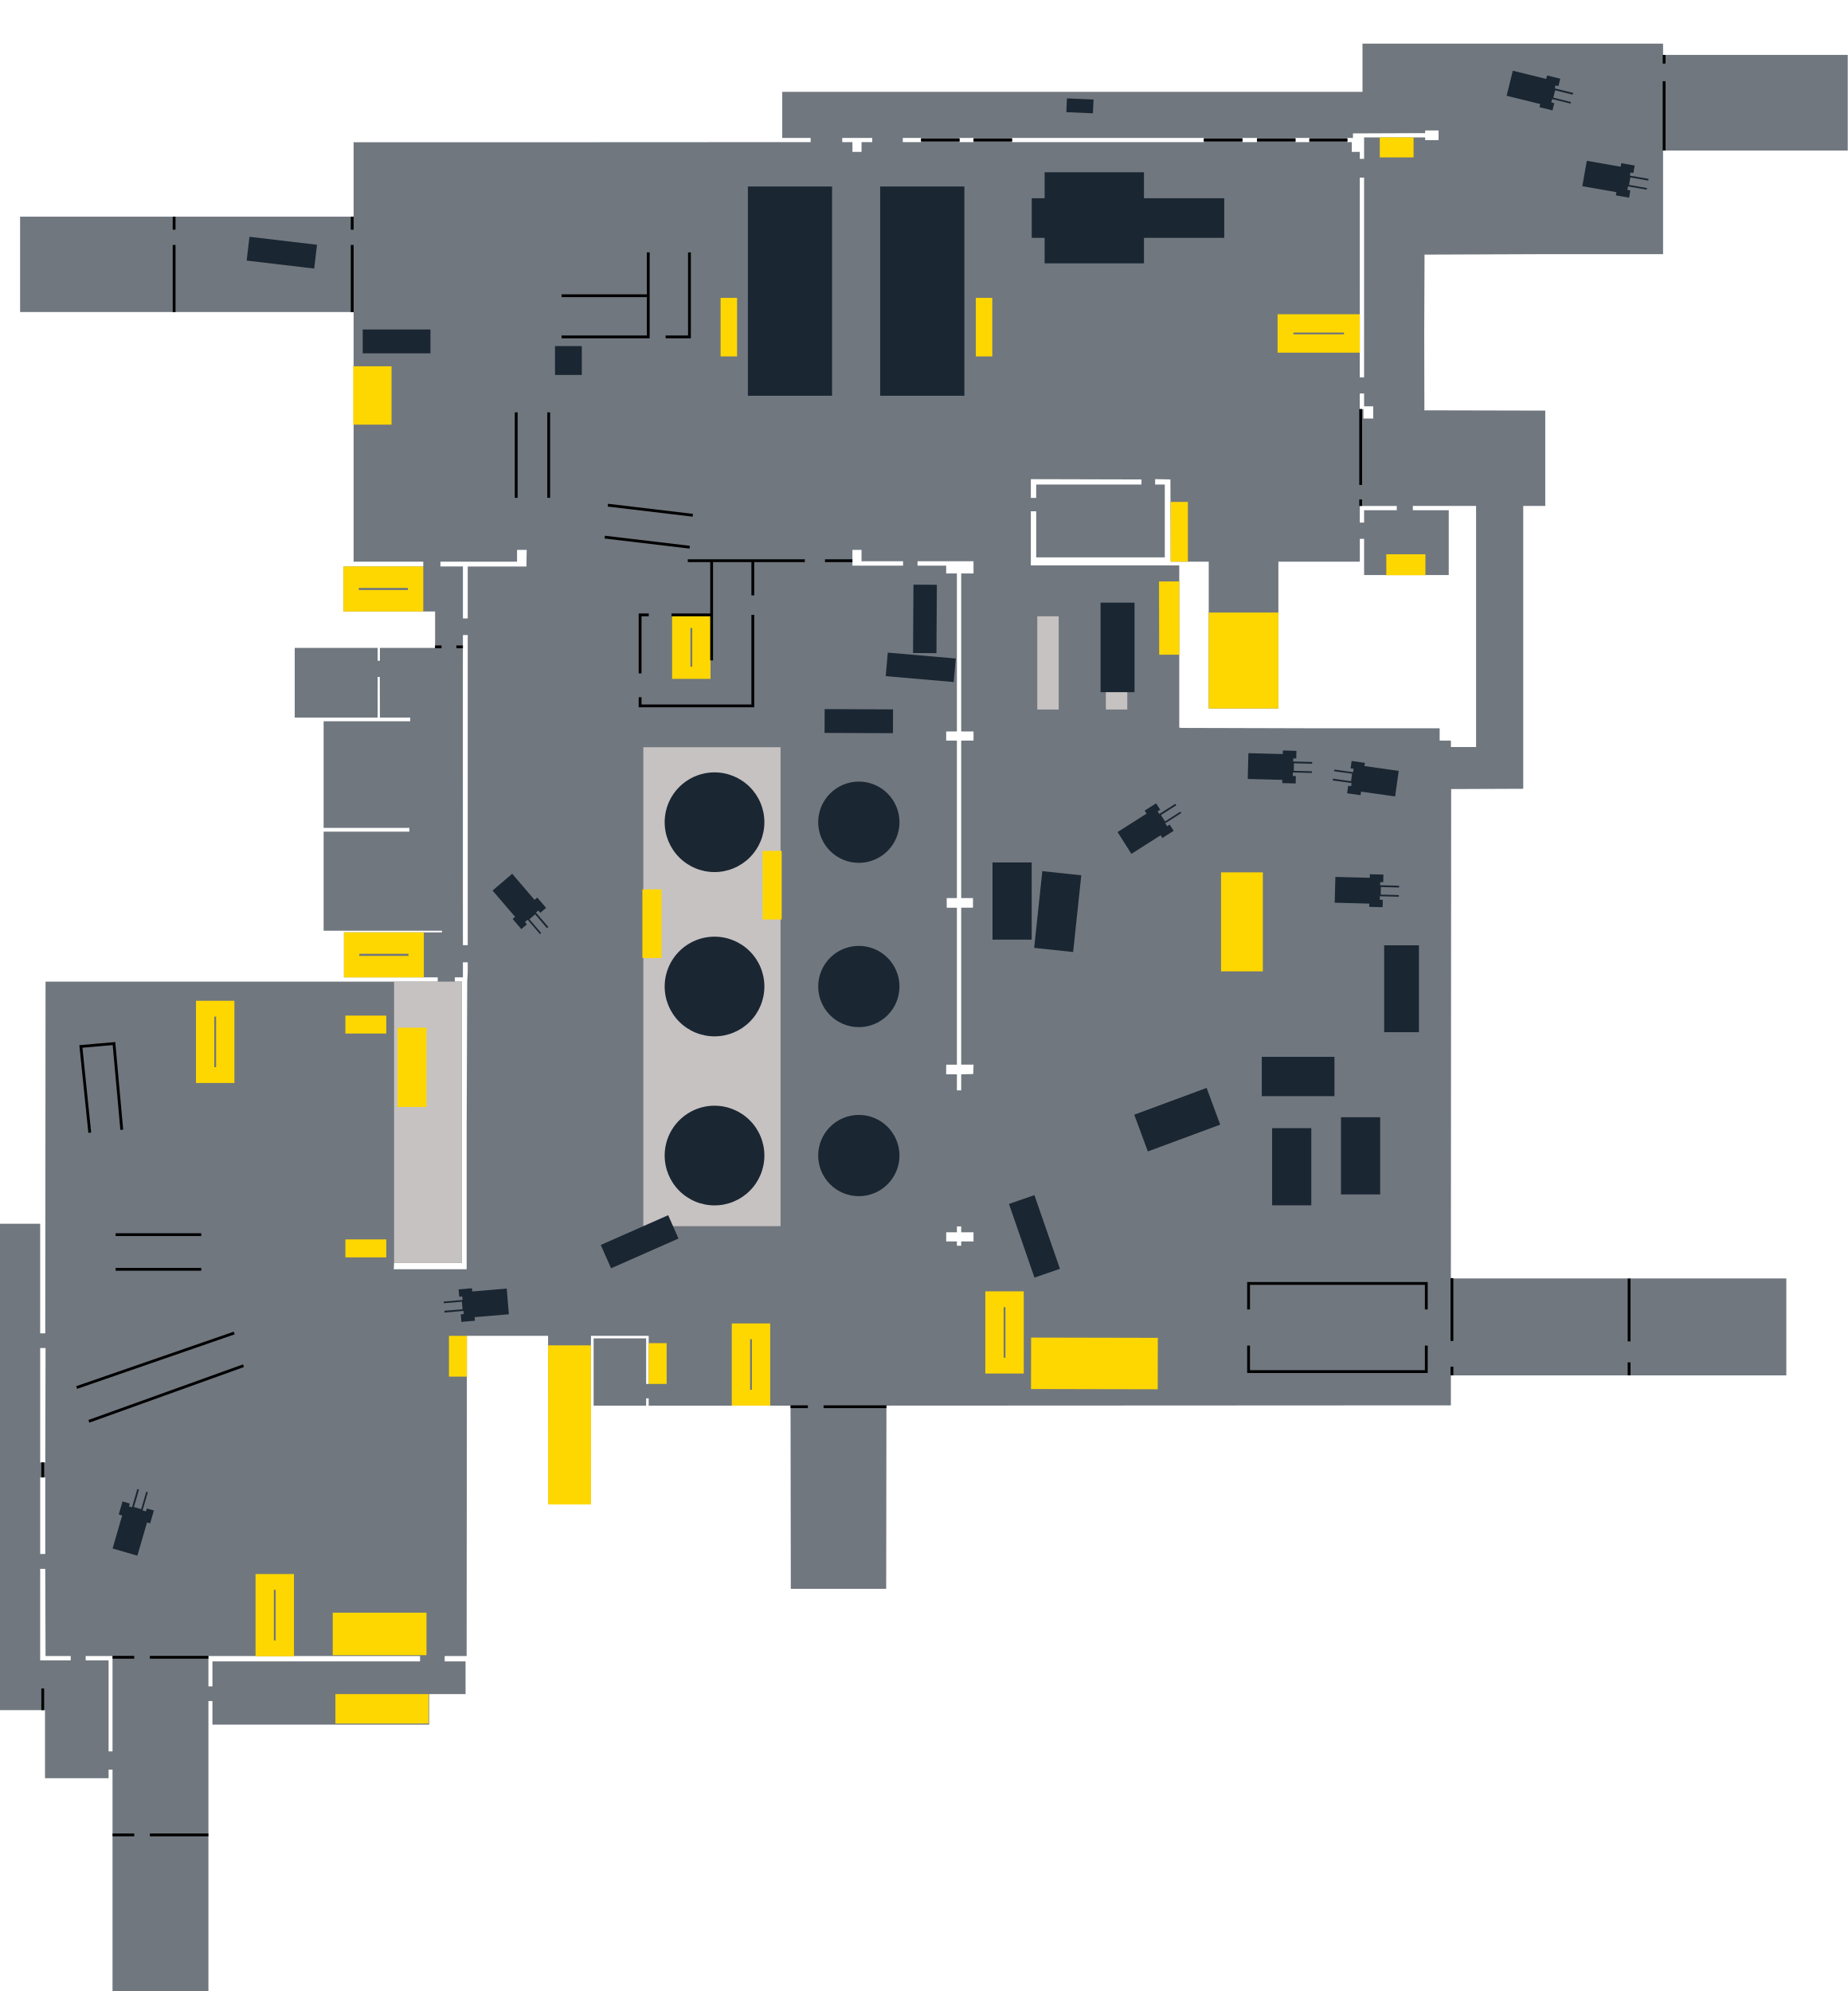
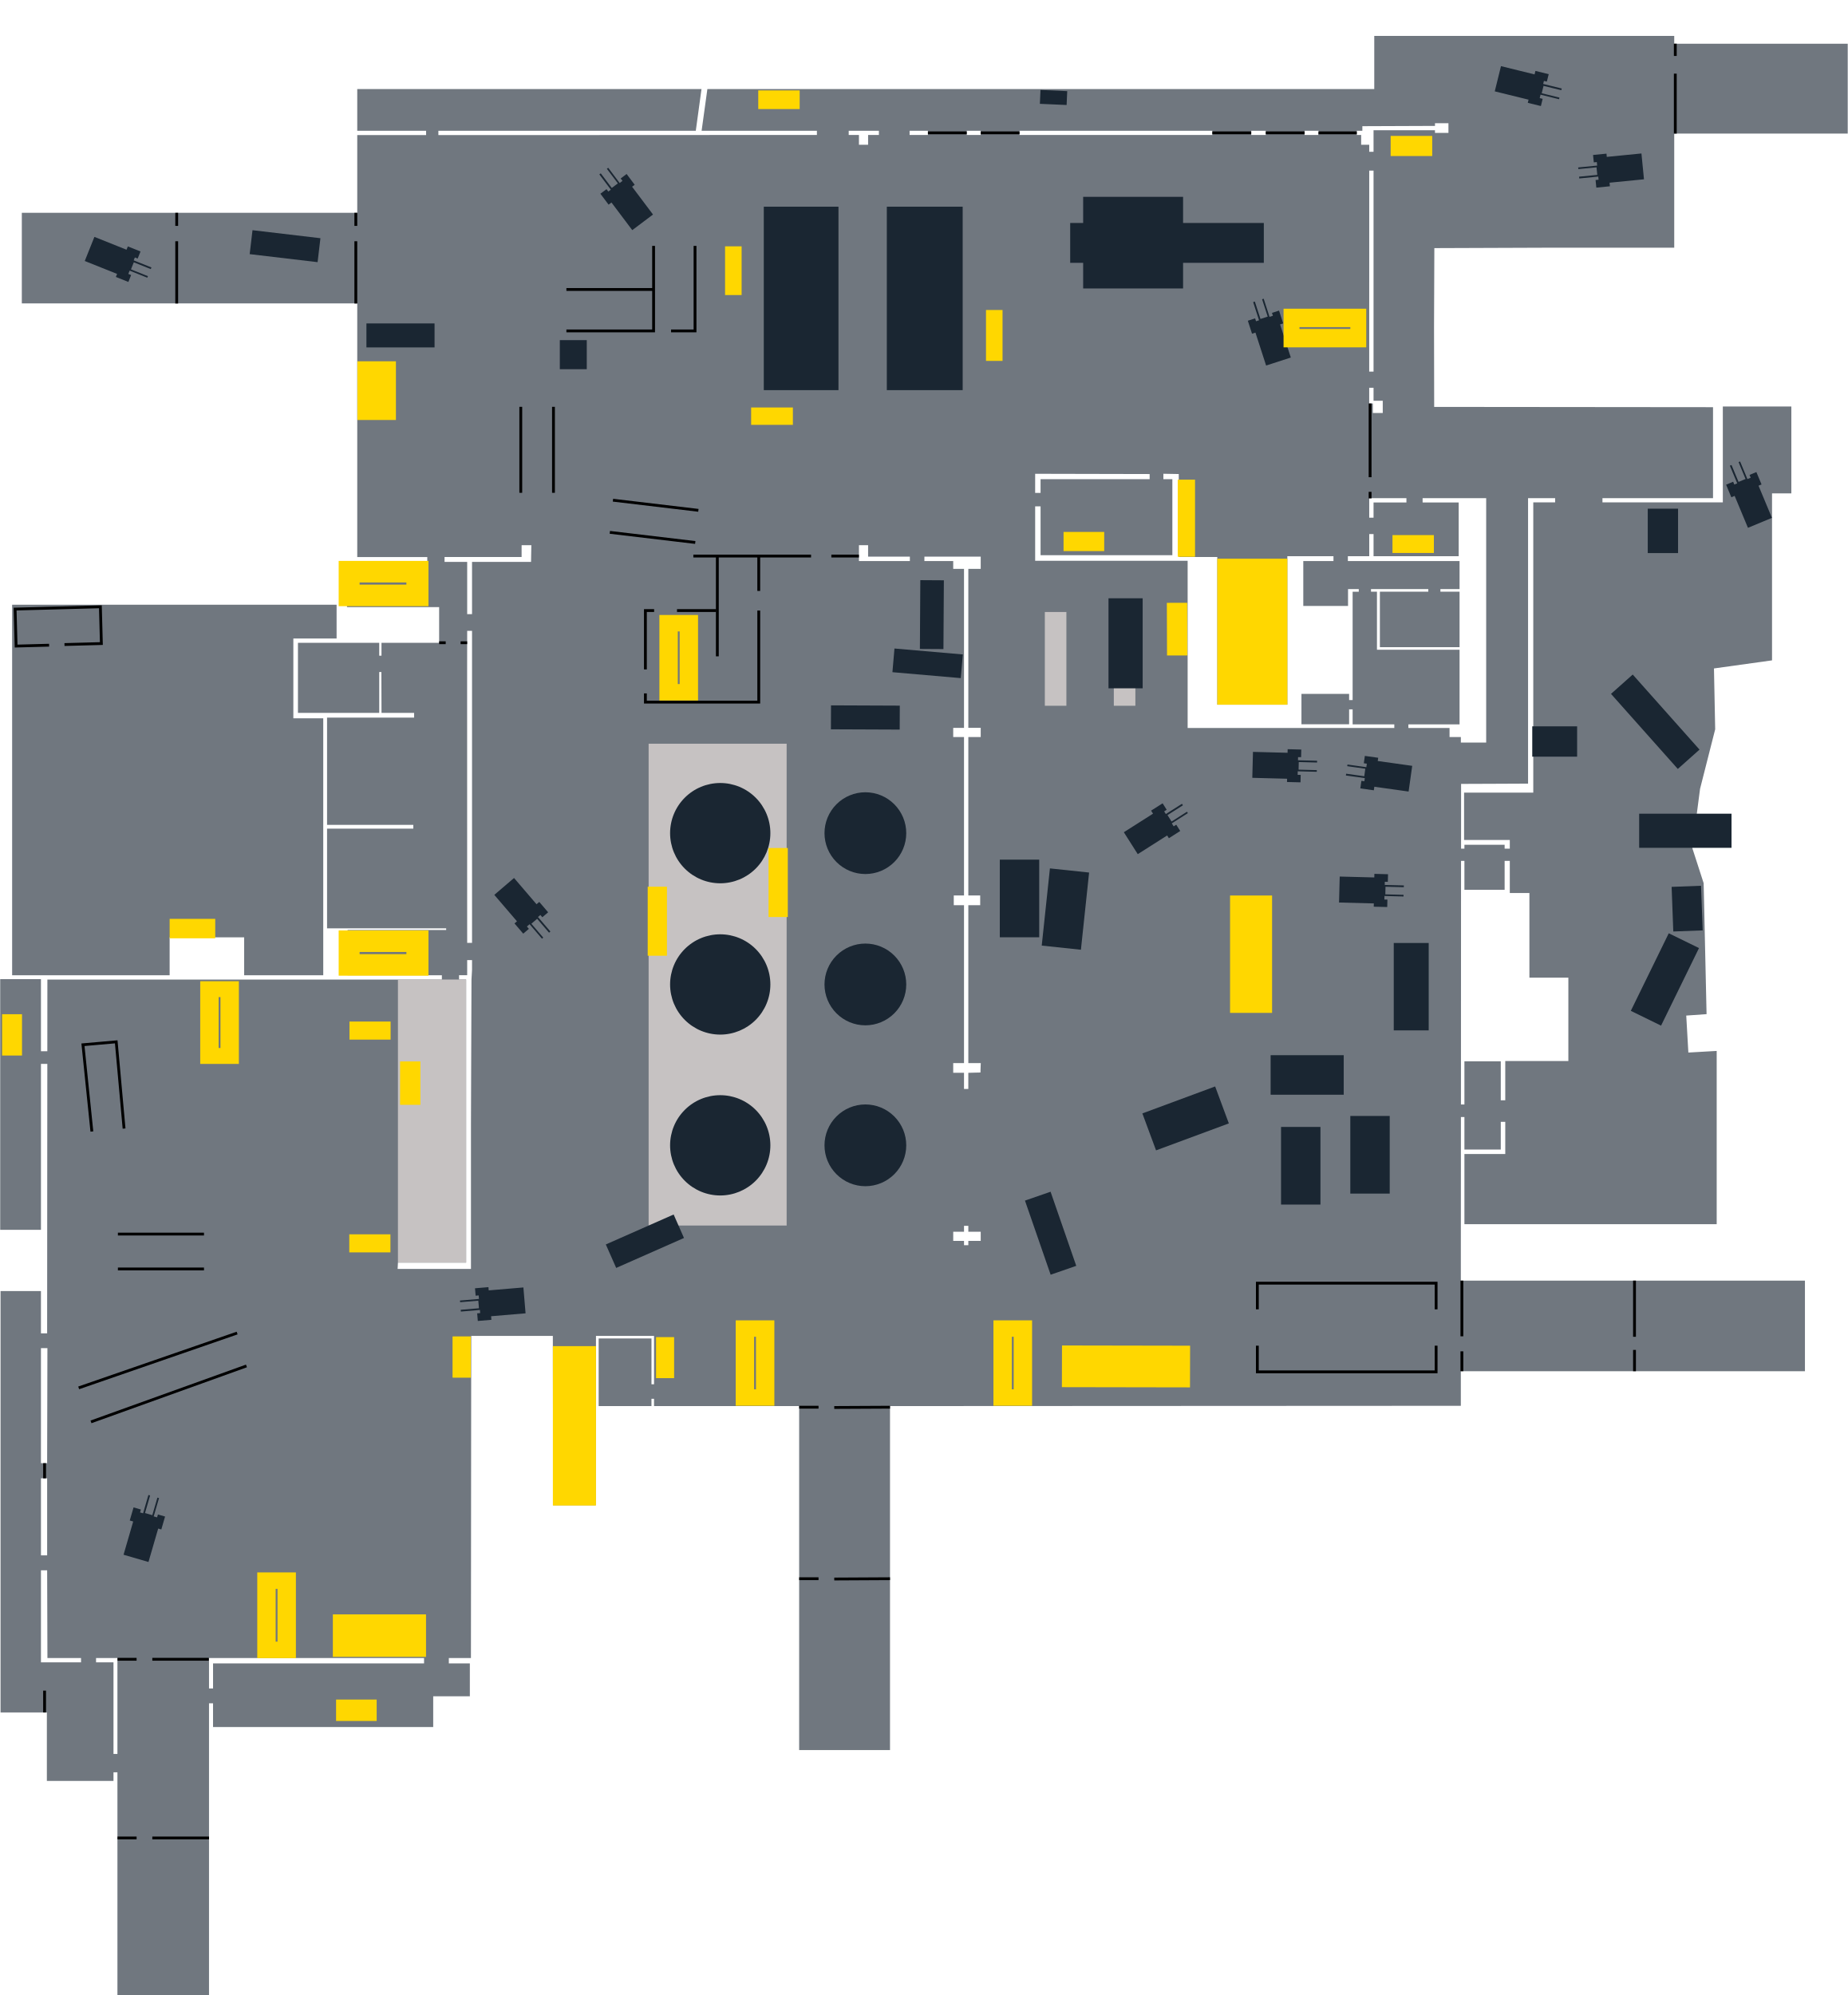
- <svg xmlns="http://www.w3.org/2000/svg" xmlns:xlink="http://www.w3.org/1999/xlink" xml:space="preserve" id="svg176" width="131.571" height="141.8" version="1.1" viewBox="0 0 131.571 141.8">
+ <svg xmlns="http://www.w3.org/2000/svg" xmlns:xlink="http://www.w3.org/1999/xlink" xml:space="preserve" id="svg176" width="130.818" height="141.232" version="1.1" viewBox="0 0 130.818 141.232">
  <style id="style_common">
    .trees { fill:#144043 }
    .cement { fill:#c6c2c2 }
    .land { fill:#1f5054 }
    .rock { fill:#dcd5b6 }
    .water { fill:#4a6b96 }
    .wood { fill:#593700 }
    .tarmac { fill:#768089 }
    .gravel { fill:#946d3e }
    .building { fill:#1a2632 }
    .floor { fill:#70777f }
    .locked { fill:#37414c }
    .map_border { fill:none;stroke:#000;stroke-width:2 }
    .fence { fill:none;stroke:#c4e3c3;stroke-width:1 }
    .road_tarmac { fill:none;stroke:#888 }
    .road_gravel { fill:none;stroke:#946d3e }
    .road_small { stroke-width:5 }
    .road_medium { stroke-width:8 }
    .road_large { stroke-width:12 }
    .railroad { fill:none;stroke:#914833;stroke-dasharray:6;stroke-width:3 }
    .powerline { fill:none;stroke:#ffce00;stroke-width:2;stroke-miterlimit:10;stroke-dasharray:6,6 }
    .danger { fill:red;fill-opacity:.4;stroke:red;stroke-dasharray:4,2;stroke-width:2 }
    .danger_small { fill:red;fill-opacity:.4;stroke:red;stroke-dasharray:2,1;stroke-width:1 }
    .task { fill:#000 }
    .stairs { fill:#FFD700 }
    .shadow { filter:drop-shadow(0 0 2px #000) }
  </style>
  <style id="style_factory">
    .wall { fill:none;stroke:#000;stroke-width:0.2; }
  </style>
  <defs id="defs1">
-     <path id="stair-1" d="M39.029 95.817v11.331h3.052V95.817Z" />
-     <path id="stair-2" d="M30.369 114.855h-6.676v3.026h6.676Z" />
-     <path id="stair-3" d="M23.883 120.654h6.638v2.098h-6.638Z" />
-     <path id="stair-4" d="M28.308 73.193v5.646h2.06v-5.646Z" />
-     <path id="stair-7" d="m73.423 95.264 9.023.019-.008 3.662-9.023-.019Z" />
-     <path id="stair-8" d="M86.947 62.13v7.05h2.976v-7.05Z" />
-     <path id="stair-220" d="M86.07 50.455v-6.829h4.96v6.829Z" />
-     <path id="stair-221" d="M98.714 40.967h2.787v-1.492h-2.787Z" />
-     <path id="stair-222" d="M98.251 9.786v1.424h2.404V9.786Z" />
-     <path id="stair-223" d="M45.743 63.342h1.362v4.886h-1.362Z" />
-     <path id="stair-224" d="M54.301 60.601h1.362v4.886h-1.362Z" />
-     <path id="stair-69" d="M18.197 112.104v5.854h2.736v-5.854Zm1.303 1.125h.131v3.602h-.131Z" />
-     <path id="stair-96" d="M13.955 71.277v5.854h2.736v-5.854Zm1.303 1.125h.131v3.602h-.131Z" />
-     <path id="stair-97" d="M52.108 94.256v5.853h2.736v-5.853Zm1.303 1.125h.131v3.602h-.131Z" />
-     <path id="stair-100" d="M70.162 91.97v5.854h2.736v-5.854Zm1.303 1.125h.131v3.602h-.131Z" />
-     <path id="stair-101" d="M96.827 22.38h-5.854v2.736h5.854Zm-1.125 1.303v.131h-3.602v-.131Z" />
-     <path id="stair-129" d="M47.859 43.867v4.482h2.736v-4.482Zm1.303.861h.131v2.758h-.131Z" />
-     <path id="stair-62" d="M27.88 30.243h-2.726v-4.155H27.88" />
-     <path id="stair-127" d="M30.14 40.345H24.455v3.205h5.685Zm-1.093 1.526v.153h-3.498v-.153Z" />
-     <path id="stair-128" d="M30.178 66.403h-5.685v3.205h5.685Zm-1.093 1.526v.153h-3.498v-.153Z" />
-     <path id="stair-63" d="M24.593 88.272h2.914v1.279h-2.914" />
-     <path id="stair-130" d="M24.593 72.331h2.914v1.279h-2.914" />
-     <path id="stair-131" d="m83.971 41.41-1.441.004.013 5.216 1.44-.004Z" />
-     <path id="stair-132" d="M83.361 40.002h1.225v-4.255h-1.225Z" />
-     <path id="stair-140" d="M33.248 95.14h-1.279v2.904h1.279Z" />
-     <path id="stair-141" d="M47.47 95.66h-1.279v2.904h1.279Z" />
-     <path id="stair-155" d="M52.484 25.384v-4.169h-1.172v4.169Z" />
-     <path id="stair-226" d="M70.657 25.384v-4.169H69.485v4.169Z" />
+     <path id="stair-1" d="M39.143 95.297V106.58h3.052V95.297Z" />
+     <path id="stair-2" d="M30.162 114.287h-6.596v3.006h6.596Z" />
+     <path id="stair-3" d="M23.794 120.316h2.874v1.517h-2.874Z" />
+     <path id="stair-4" d="M28.325 75.143v3.071h1.44v-3.071Z" />
+     <path id="stair-7" d="m75.189 95.25 9.07.016-.008 2.951-9.07-.016Z" />
+     <path id="stair-8" d="M87.087 63.396v8.309h2.976v-8.309Z" />
+     <path id="stair-220" d="M86.183 49.887V39.552h4.96V49.887Z" />
+     <path id="stair-221" d="M98.587 39.146h2.931v-1.265h-2.931Z" />
+     <path id="stair-222" d="M98.458 9.622v1.424H101.4V9.622Z" />
+     <path id="stair-223" d="M45.857 62.773h1.362v4.886h-1.362Z" />
+     <path id="stair-224" d="M54.414 60.033h1.362v4.886h-1.362Z" />
+     <path id="stair-69" d="M18.214 111.316v6.069H20.95v-6.069Zm1.303 1.166h.131v3.735h-.131Z" />
+     <path id="stair-96" d="M14.176 69.464v5.854h2.736v-5.854Zm1.303 1.125h.131v3.602h-.131Z" />
+     <path id="stair-97" d="M52.088 93.471v6.046h2.736v-6.046Zm1.303 1.162h.131v3.72h-.131Z" />
+     <path id="stair-100" d="M70.335 93.471v6.046h2.736v-6.046Zm1.303 1.162h.131v3.72h-.131Z" />
+     <path id="stair-101" d="M96.729 21.854h-5.854V24.59h5.854Zm-1.125 1.303v.131h-3.602v-.131Z" />
+     <path id="stair-129" d="M46.685 43.537v6.055h2.736v-6.055Zm1.303 1.164h.131v3.725h-.131Z" />
+     <path id="stair-62" d="M28.031 29.732h-2.726v-4.155h2.726" />
+     <path id="stair-127" d="M30.335 39.708h-6.357v3.205h6.357Zm-1.563 1.526v.153h-3.312v-.153Z" />
+     <path id="stair-128" d="M30.335 65.867h-6.357v3.205h6.357Zm-1.563 1.526v.153H25.46v-.153Z" />
+     <path id="stair-63" d="M24.729 87.381h2.914v1.279h-2.914" />
+     <path id="stair-130" d="M24.742 72.319h2.914v1.279h-2.914" />
+     <path id="stair-131" d="m84.053 42.674-1.441.003.013 3.727 1.44-.003Z" />
+     <path id="stair-132" d="M83.383 39.415h1.225v-5.459h-1.225Z" />
+     <path id="stair-140" d="M33.332 94.616h-1.279v2.904h1.279Z" />
+     <path id="stair-141" d="M47.727 94.659h-1.279v2.904h1.279Z" />
+     <path id="stair-155" d="M52.506 20.887v-3.448h-1.172v3.448Z" />
+     <path id="stair-226" d="M70.98 25.549V21.945h-1.172v3.604Z" />
+     <path id="stair-134" d="M92.297 42.948v5.854h3.141v-5.854Zm1.495 1.125h.15v3.602h-.15Z" />
+     <path id="stair-135" d="M12.011 65.049h3.228v1.376h-3.228Z" />
+     <path id="stair-136" d="M53.684 6.4h2.932v1.32h-2.932Z" />
+     <path id="stair-138" d="M53.18 30.076h2.956v-1.229h-2.956Z" />
+     <path id="stair-139" d="M78.177 37.657H75.299v1.357h2.878Z" />
+     <path id="stair-143" d="M.148 74.724v-2.925H1.558v2.925Z" />
  </defs>
  <g id="Ground_Floor">
    <g id="Floor" class="floor">
-       <path d="M8.012 135.8v-9.767h-.28v.611H3.205v-4.846H0V87.157h2.861v7.802h.362l.01-12.523.01-12.523H31.17v-.305h-6.676v-3.205h6.982v-.115h-8.431V59.23h6.104v-.267h-6.104v-7.592h6.162v-.268h-2.155l-.01-2.892h-.152v2.892h-5.904V46.144h5.904v.913h.162v-.913h3.93v-2.594H24.455V40.345h5.685v-.343h-4.961V22.223H1.431v-6.791H25.179v-5.303h16.12l16.424-.008v-.297H55.701V6.543h41.318V3.109h21.403v.801h13.149v6.81h-13.149v7.38l-8.477.001-8.508.032-.021 5.561.01 5.53 8.608.019v6.791h-1.569v20.143l-2.566.01-2.566.01-.01 17.426-.01 17.426h23.885v6.905h-23.885v2.136l-20.096.01-20.096.009-.019 13.047H56.311l-.019-13.047H46.191v-.515H46.01v.515h-3.739v-4.788H46.01v3.243h.182v-3.424h-4.111l-.01 5.99-.01 5.999h-3.014l-.01-5.961-.01-6.028h-5.78l-.01 11.446-.01 11.359h-1.564v.382h1.488v2.327h-2.594v2.175H15.127v-1.679h-.286v20.65H8.012Zm0-14.46v-3.395H6.1v.305h1.632v6.486h.28Zm7.115-2.126v-.887h14.784v-.382H14.841v2.156h.286Zm-10.091-1.116v-.153H3.243l-.01-3.1-.01-3.111h-.362v6.516h2.175Zm-1.812-10.149v-2.727h-.362v5.455h.362Zm.01-7.868.01-4.073h-.382v8.145h.362Zm29.996-19.925.038-10.244.038-.687v-.687h-.343v1.068h-.577v.305h.5v20.039h-4.826l-.011.229-.011.219h5.192Zm35.214 8.412v-.153h.877v-.649h-.877v-.42h-.305v.42h-.763v.649h.763v.305h.305Zm0-11.482v-.571l.429-.011.429-.011.011-.334.011-.334h-.88V64.647h.839v-.687h-.839V52.744h.877v-.649h-.877V40.841h.877v-.868h-3.987v.315h2.041v.553h.763v11.255h-.763v.649h.763v11.216h-.725v.687h.725v11.178h-.763v.687h.763v1.145h.305ZM33.306 56.273V45.228h-.343l-.004 2.909.002 16.176.002 3.004h.343Zm71.801-11.636V36.034h-4.502v.305h2.556v4.616h-6.027v-2.579h-.305v1.625h-2.48l-3.319 0v10.454l-2.499-0h-2.461V40.002h-2.708l-.01-2.852-.01-3.004-.544-.011-.544-.011v.384h.687v5.189h-9.156v-3.281h-.382v3.853h10.568v11.55l.15.024 9.271.025 9.121.001v.875h.801v.458h1.793Zm-71.801-2.46V40.345h4.178l.011-.62.011-.563h-.689v.839h-5.456v.343h1.602v3.701h.343Zm30.998-2.041v-.163h-2.957v-.81h-.648v1.125h3.605Zm32.829-3.357v-.439h2.327v-.305h-2.632v1.183h.305Zm-23.349-1.793v-.477h7.497v-.362l-3.939-.01-3.939-.01v1.336h.382Zm24-5.618v-.429h-.651v-.916h-.307v1.111h.258v.673h.701Zm-.651-9.605v-7.115h-.305v7.115l-.002 7.115h.307Zm0-9.213v-.763h4.349v.191h.953v-.687h-.953v.19l-2.566.01-2.577.01v.324h-.395v.297h.311v.695h.572v.496h.305Zm-35.786-.076v-.352h.763v-.297H59.974v.297h.725v.695h.648Zm4.235-.649h-1.297v.297h1.297Zm3.739 0h-.992v.297h.992Zm16.398 0H72.068v.297h13.651Zm3.784 0h-1.03v.297h1.03Zm3.743 0h-.997v.297h.973Z" />
+       <path d="M97.297 2.541v3.762H50.082l-.408 2.953h8.162v.297l-16.424.008h-10.375v-.305h18.225l.404-2.953H25.293v2.953h4.875v.305h-4.875v5.504H1.545v6.412H25.293v17.957h4.959v.344h-5.684v3.203h6.523v2.527h-4.082v.912h-.16v-.912h-5.754v4.959h5.754v-2.893h.152l.01 2.893h2.307v.336h-6.162v7.592h6.106v.268h-6.106v7.057h8.432v.115h-6.98v3.205h6.676v.305H3.355l-.004 5.076h-.451v-5.104H.014v17.746H2.9v-11.748h.451l-.006 6.553-.008 12.523h-.438v-2.994H.039V121.23H3.318v4.846h4.717v-.611h.279v15.767h6.484v-20.65h.285v1.678h15.588v-2.174h2.594v-2.328h-1.488v-.381h1.565l.01-11.359.01-11.446h5.779l.01 6.028.01 5.961h3.014l.01-5.999.01-5.99h4.111v3.424h-.182v-3.242H42.385v4.787h3.738v-.516h.182v.516h10.275v24.353h6.432V99.541l20.318-.01 20.096-.01v-2.449h24.363v-6.414h-24.363l.006-11.58h.248v2.301h2.574V79.418h.318v2.279h-2.892v4.967h17.861V74.398l-2.006.115-.15-2.617 1.439-.102-.207-9.273-.802-2.481.548-4.197 1.071-4.213-.086-4.309 4.111-.572V34.926h1.367v-6.15h-4.851v6.789h-8.522v-.299h7.828v-6.441l-19.742-.019-.01-5.68.022-5.561 8.508-.031h8.476V9.457h12.283V3.096h-12.283v-.555Zm4.299 6.18h.953v.688h-.953v-.191h-4.35v1.527h-.305v-.496h-.572v-.695h-.31v-.297h.395v-.324l2.578-.01 2.565-.01Zm-41.508.535h2.137v.297h-.764v.695h-.648v-.695h-.725zm4.311 0h1.297v.297h-1.297zm4.045 0h.99v.297h-.99zm3.738 0H85.832v.297H72.182Zm16.404 0h1.031v.297h-1.031zm3.777 0h.996l-.024.297h-.973zm4.578 2.822h.305v14.23h-.307l.002-7.115zm-.002 15.375h.307v.916h.652v.869h-.701v-.674h-.258zm-14.572 6.086 1.088.019.01 3.023.01 2.852h2.709v10.453h4.959V39.375h3.266v.344h-2.137v3.178h3.168v-1.193h.76v.186h-.435v7.668h-.248v-.434h-3.375v2.148h3.375v-1.053h.248v1.062h2.951v.254H84.084v-11.834H73.289v-3.853h.383v3.455h9.33v-5.381h-.635zm-9.078.002 8.105.018v.363h-7.723v.971h-.383Zm23.652 1.725h2.633v.305H97.246v1.078h-.305zm3.778 0h4.502v17.301h-1.793v-.391h-.801v-.641h-2.914v-.254h3.623V45.998h-5.848v-4.109h-.422v-.186h4.057v.186h-3.428v3.926h5.641v-3.926h-1.356v-.186h1.356v-1.984h-7.908v-.344h1.514v-1.566h.305v1.566h6.027v-3.805h-2.554zm7.467 0h1.917v.299h-1.548v20.549h-4.899v3.35h3.237v.613h-.366v-.273h-2.847v.273h-.237l.002-4.582 2.567-.01 2.174-.01zm-71.256 3.328h.69l-.012.562-.01.621h-4.178v3.699h-.344v-3.699h-1.602v-.344h5.455zm23.883 0h.648v.81h2.957v.315h-3.605zm4.635.81h3.986v.869h-.877v11.254h.877v.648h-.877v11.217h.84v.688h-.84v11.178h.881l-.012.334-.01.334-.43.01-.43.012v1.141h-.305v-1.145h-.764v-.686h.764V64.08h-.725v-.688h.725V52.176h-.764v-.648h.764V40.273h-.764v-.555h-2.041zM.859 42.81V69.043H12.01v-2.688h5.275v2.688h5.601V50.85h-2.117v-5.648h3.062v-2.391ZM33.076 44.66h.344V66.75h-.344l-.002-3.004-.002-16.178zm70.365 16.283h.239v2.049h2.847v-2.049h.366v2.277h1.388v5.992h2.758v5.9h-4.467v2.779h-.318v-2.756h-2.574v3.053h-.246l.002-5.135zm-70.365 7.027h.344v.688l-.039.685-.037 10.244V89.832h-5.193l.012-.221.012-.229H33V69.344h-.5v-.305h.576zM68.252 86.779h.305v.42h.877v.648h-.877v.305h-.305v-.305h-.764v-.648h.764ZM2.9 95.439h.457l-.01 4.072-.01 4.072h-.438zm0 9.214h.438v5.455h-.438zm0 6.512h.438l.01 3.111.01 3.1h2.379v.305H2.9Zm3.9 6.211h1.514v6.791h-.279v-6.486H6.801Zm7.998 0h15.225v.381H15.084v1.775h-.285z" />
    </g>
    <g id="Ledge" class="cement">
-       <path d="M45.81 53.219h9.771v34.109h-9.771Z" />
-       <path d="M78.745 43.893h1.526v6.638h-1.526Z" />
-       <path d="M73.861 43.893h1.526v6.638h-1.526Z" />
-       <path d="M32.886 69.912v20.039h-4.826V69.912Z" />
+       <path d="M45.923 52.65h9.771V86.759h-9.771z" />
+       <path d="M78.858 43.325h1.526v6.638h-1.526z" />
+       <path d="M73.974 43.325h1.526v6.638h-1.526z" />
+       <path d="M33 69.344v20.039h-4.826V69.344Z" />
    </g>
    <g id="Obstacles" class="building">
-       <path d="M25.829 23.466h4.823v1.698h-4.823Z" />
-       <path d="M62.674 13.284h5.995v14.902h-5.995Z" />
-       <path d="M39.521 24.647h1.908v2.058h-1.908Z" />
-       <path d="M70.673 61.425h2.79v5.496h-2.79Z" />
-       <path d="m74.221 62.044 2.774.294-.58 5.465-2.774-.294Z" />
-       <path d="m85.919 77.481.969 2.616-5.153 1.909-.969-2.616Z" />
-       <path d="M90.584 80.347h2.79v5.496h-2.79Z" />
-       <path d="M95.488 79.57h2.79v5.496h-2.79Z" />
-       <path d="M89.847 75.269h5.175v2.799H89.847Z" />
-       <path d="M101.038 67.325h-2.475v6.187h2.475Z" />
-       <path d="m75.475 90.364-1.818-5.247-1.813.628 1.818 5.247Z" />
-       <path d="m48.313 88.209-4.801 2.12-.734-1.662 4.801-2.12Z" />
-       <path d="M75.974 7.007c.155.01 1.893.083 1.893.083l-.043.981-1.893-.083Z" />
-       <path d="m22.573 17.432-.2 1.695-4.809-.568.2-1.695Z" />
-       <path d="m58.715 52.198 4.87.02.007-1.696-4.87-.02Z" />
-       <path d="m68.055 46.899-4.84-.42-.145 1.676 4.84.42Z" />
-       <path d="m65.045 41.639-.03 4.87 1.667.01.03-4.87Z" />
-       <path d="M53.254 13.284h5.995v14.902h-5.995Z" />
-       <path d="m96.244 54.198-.072.521.213.029-.035.248-1.336-.188-.016.117 1.279.18-.074.533-1.283-.18-.018.125 1.34.188-.031.221-.211-.029-.076.535.957.135.035-.252 2.426.34.256-1.82-2.441-.342.033-.229Z" />
-       <path d="m98.452 64.611.013-.526-.215-.005.007-.25 1.349.035.002-.118-1.291-.034.013-.538 1.295.033.003-.126-1.353-.035.006-.223.213.005.015-.54-.966-.026-.006.254-2.449-.063-.048 1.838 2.464.064-.007.231Z" />
-       <path d="m92.26 55.797.013-.526-.215-.005.007-.25 1.349.035.002-.118-1.292-.034.013-.538 1.295.034.003-.126-1.353-.035.006-.223.213.005.015-.54-.966-.026-.006.254-2.449-.063-.048 1.837 2.464.064-.007.231Z" />
-       <path d="m83.571 59.172-.283-.444-.181.116-.134-.212 1.139-.724-.064-.099-1.09.693-.289-.454 1.093-.695-.068-.106-1.142.726-.119-.188.18-.115-.289-.457-.816.518.137.215-2.067 1.314.986 1.552 2.08-1.323.123.195Z" />
-       <path d="m32.656 91.83.045.524.214-.019.021.25-1.344.113.011.118 1.287-.108.046.536-1.291.109.011.126 1.348-.114.018.222-.212.018.044.539.963-.081-.022-.254 2.441-.206-.154-1.832-2.456.208-.018-.23Z" />
-       <path d="m10.957 107.579-.506-.146-.059.206-.24-.07.377-1.296-.114-.032-.361 1.241-.517-.15.361-1.244-.121-.036-.377 1.299-.214-.062.059-.205-.519-.152-.27.928.244.071-.683 2.352 1.765.514.688-2.367.221.065Z" />
-       <path d="m116.002 14.079.09-.519-.212-.037.044-.247 1.329.233.019-.117-1.272-.223.092-.53 1.276.224.022-.124-1.333-.233.039-.22.21.036.094-.532-.952-.167-.044.251-2.413-.423-.318 1.81 2.429.425-.041.227Z" />
-       <path d="m110.548 7.861.125-.511-.209-.051.06-.243 1.31.323.027-.115-1.254-.309.128-.523 1.258.31.03-.123-1.313-.323.053-.216.207.051.131-.525-.939-.232-.061.247-2.378-.585-.441 1.785 2.394.589-.056.224Z" />
-       <path d="M78.368 42.922h2.419v6.374h-2.419Z" />
-       <path d="m37.122 66.172.399-.343-.14-.163.191-.163.877 1.025.089-.078-.84-.981.408-.351.843.984.096-.082-.88-1.027.17-.145.139.162.411-.351-.628-.735-.193.166-1.593-1.86-1.397 1.195 1.604 1.872-.176.149Z" />
+       <path d="M25.943 22.897h4.823v1.698h-4.823z" />
+       <path d="M62.787 14.633h5.37v12.986h-5.37z" />
+       <path d="M39.635 24.079h1.908v2.058h-1.908z" />
+       <path d="M70.786 60.857h2.79v5.496h-2.79z" />
+       <path d="m74.334 61.476 2.774.294-.58 5.465-2.774-.294z" />
+       <path d="m86.032 76.913.969 2.616-5.153 1.909-.969-2.616z" />
+       <path d="M90.697 79.779h2.79v5.496h-2.79z" />
+       <path d="M95.601 79.002h2.79v5.496h-2.79z" />
+       <path d="M89.96 74.7h5.175v2.799h-5.175z" />
+       <path d="M101.151 66.757h-2.474v6.187h2.474z" />
+       <path d="m76.198 89.613-1.818-5.247-1.813.628 1.818 5.247z" />
+       <path d="M48.426 87.64 43.626 89.76l-.734-1.662 4.801-2.12Z" />
+       <path d="M73.666 6.369c.155.01 1.893.083 1.893.083l-.043.981-1.893-.083z" />
+       <path d="m22.686 16.864-.2 1.695-4.809-.568.2-1.695z" />
+       <path d="m58.828 51.63 4.87.02.007-1.696-4.87-.02z" />
+       <path d="m68.168 46.33-4.84-.42-.145 1.676 4.84.42z" />
+       <path d="m65.158 41.071-.03 4.87 1.667.01.03-4.87z" />
+       <path d="M54.076 14.633h5.287v12.986h-5.287z" />
+       <path d="m96.63 53.513-.072.521.213.029-.035.248-1.336-.188-.016.117 1.279.18-.074.533-1.283-.18-.018.125 1.34.188-.031.221-.211-.029-.076.535.957.135.035-.252 2.426.34.256-1.82-2.441-.342.033-.229z" />
+       <path d="m98.215 64.211.013-.526-.215-.005.007-.25 1.349.035.002-.118-1.291-.034.013-.538 1.295.033.003-.126-1.353-.035.006-.223.213.005.015-.54-.966-.026-.006.254-2.449-.063-.048 1.838 2.464.064-.007.231z" />
+       <path d="m92.075 55.384.013-.526-.215-.005.007-.25 1.349.035.002-.118-1.292-.034.013-.538 1.295.034.003-.126-1.353-.035.006-.223.213.005.015-.54-.966-.026-.006.254-2.449-.063-.048 1.837 2.464.064-.007.231z" />
+       <path d="m83.56 58.828-.283-.444-.181.116-.134-.212 1.139-.724-.064-.099-1.09.693-.289-.454 1.093-.695-.068-.106-1.142.726-.119-.188.18-.115-.289-.457-.816.518.137.215-2.067 1.314.986 1.552 2.08-1.323.123.195z" />
+       <path d="m33.63 91.201.045.524.214-.019.021.25-1.344.113.011.118 1.287-.108.046.536-1.291.109.011.126 1.348-.114.018.222-.212.018.044.539.963-.081-.022-.254 2.441-.206-.154-1.832-2.456.208-.018-.23z" />
+       <path d="m11.687 107.36-.506-.146-.059.206-.24-.07.377-1.296-.114-.032-.361 1.241-.517-.15.361-1.244-.121-.036-.377 1.299-.214-.062.059-.205-.519-.152-.27.928.244.071-.683 2.352 1.765.514.688-2.367.221.065z" />
+       <path d="m112.787 10.971.053.524.214-.022.024.249-1.343.132.013.117 1.285-.126.054.536-1.289.127.012.126 1.347-.133.021.222-.212.021.053.538.961-.095-.024-.253 2.437-.241-.18-1.829-2.454.243-.021-.23z" />
+       <path d="m109.094 7.507.125-.511-.209-.051.06-.243 1.31.323.027-.115-1.254-.309.128-.523 1.258.31.03-.123-1.313-.323.053-.216.207.051.131-.525-.939-.232-.061.247-2.378-.585-.441 1.785 2.394.589-.056.224z" />
+       <path d="M78.481 42.354H80.9v6.374h-2.419z" />
+       <path d="m37.045 66.097.399-.343-.14-.163.191-.163.877 1.025.089-.078-.84-.981.408-.351.843.984.096-.082-.88-1.027.17-.145.139.162.411-.351-.628-.735-.193.166-1.593-1.86-1.397 1.195 1.604 1.872-.176.149z" />
+       <path d="m9.089 19.96.195-.489-.2-.079.093-.233 1.252.501.043-.11-1.199-.48.199-.5 1.203.481.047-.117-1.256-.502.083-.207.198.079.202-.501-.897-.36-.094.236-2.274-.909-.683 1.706 2.289.915-.087.214z" />
+       <path d="m44.364 12.317-.42.317.129.171-.2.15-.812-1.078-.094.072.777 1.033-.43.324-.779-1.035-.102.075.814 1.081-.178.134-.129-.17-.433.324.581.773.203-.153 1.473 1.957 1.469-1.105-1.482-1.969.185-.138z" />
+       <path d="m90.555 21.987-.5.163.066.204-.238.077-.416-1.284-.112.037.398 1.23-.512.166-.399-1.232-.12.038.417 1.287-.212.069-.066-.203-.515.166.297.92.242-.078.755 2.33 1.749-.566-.76-2.345.22-.071z" />
+       <path d="m124.35 33.418-.485.203.083.198-.232.096-.518-1.246-.109.046.496 1.193-.497.207-.498-1.196-.116.048.52 1.249-.206.085-.082-.197-.499.207.37.892.235-.098.942 2.261 1.697-.706-.948-2.276.214-.088z" />
+       <path d="m115.461 71.56 2.686-5.491 2.141 1.048-2.686 5.491z" />
+       <path d="M116.052 57.604h6.539v2.416h-6.539z" />
+       <path d="M108.483 51.42h3.176v2.146h-3.176z" />
+       <path d="m114.058 49.122 1.538-1.369 4.729 5.314-1.537 1.369z" />
+       <path d="M116.66 39.154v-3.143h2.146v3.143z" />
+       <path d="m118.35 62.784.118 3.159 2.082-.078-.118-3.159z" />
    </g>
    <g id="Stairs" class="stairs">
      <g id="Stairs-down">
-         <use xlink:href="#stair-1" id="use112" x="0" y="0" />
-         <use xlink:href="#stair-2" id="use113" x="0" y="0" />
-         <use xlink:href="#stair-3" id="use114" x="0" y="0" />
-         <use xlink:href="#stair-4" id="use115" x="0" y="0" />
-         <use xlink:href="#stair-7" id="use116" x="0" y="0" />
-         <use xlink:href="#stair-8" id="use117" x="0" y="0" />
-         <use xlink:href="#stair-220" id="use118" x="0" y="0" />
-         <use xlink:href="#stair-221" id="use119" x="0" y="0" />
-         <use xlink:href="#stair-222" id="use120" x="0" y="0" />
-         <use xlink:href="#stair-223" id="use121" x="0" y="0" />
-         <use xlink:href="#stair-224" id="use122" x="0" y="0" />
+         <use xlink:href="#stair-1" />
+         <use xlink:href="#stair-2" />
+         <use xlink:href="#stair-3" />
+         <use xlink:href="#stair-4" />
+         <use xlink:href="#stair-7" />
+         <use xlink:href="#stair-8" />
+         <use xlink:href="#stair-220" />
+         <use xlink:href="#stair-221" />
+         <use xlink:href="#stair-222" />
+         <use xlink:href="#stair-223" />
+         <use xlink:href="#stair-224" />
+         <use xlink:href="#stair-136" />
+         <use xlink:href="#stair-140" />
+         <use xlink:href="#stair-138" />
+         <use xlink:href="#stair-139" />
+         <use xlink:href="#stair-143" />
      </g>
      <g id="Stairs-up">
-         <use xlink:href="#stair-69" id="use141" x="0" y="0" />
-         <use xlink:href="#stair-96" id="use142" x="0" y="0" />
-         <use xlink:href="#stair-97" id="use143" x="0" y="0" />
-         <use xlink:href="#stair-100" id="use144" x="0" y="0" />
-         <use xlink:href="#stair-101" id="use145" x="0" y="0" />
-         <use xlink:href="#stair-129" id="use146" x="0" y="0" />
-         <use xlink:href="#stair-62" id="use147" x="0" y="0" />
-         <use xlink:href="#stair-127" id="use148" x="0" y="0" />
-         <use xlink:href="#stair-128" id="use149" x="0" y="0" />
-         <use xlink:href="#stair-63" id="use150" x="0" y="0" />
-         <use xlink:href="#stair-130" id="use151" x="0" y="0" />
-         <use xlink:href="#stair-131" id="use152" x="0" y="0" />
-         <use xlink:href="#stair-132" id="use153" x="0" y="0" />
-         <use xlink:href="#stair-140" id="use154" x="0" y="0" />
-         <use xlink:href="#stair-141" id="use155" x="0" y="0" />
-         <use xlink:href="#stair-155" id="use226" x="0" y="0" />
-         <use xlink:href="#stair-226" id="use227" x="0" y="0" />
+         <use xlink:href="#stair-69" />
+         <use xlink:href="#stair-96" />
+         <use xlink:href="#stair-97" />
+         <use xlink:href="#stair-100" />
+         <use xlink:href="#stair-101" />
+         <use xlink:href="#stair-129" />
+         <use xlink:href="#stair-62" />
+         <use xlink:href="#stair-127" />
+         <use xlink:href="#stair-128" />
+         <use xlink:href="#stair-63" />
+         <use xlink:href="#stair-130" />
+         <use xlink:href="#stair-131" />
+         <use xlink:href="#stair-132" />
+         <use xlink:href="#stair-140" />
+         <use xlink:href="#stair-141" />
+         <use xlink:href="#stair-155" />
+         <use xlink:href="#stair-226" />
+         <use xlink:href="#stair-135" />
      </g>
    </g>
    <g id="Wall" class="building wall">
-       <path d="M24.127 39.933" />
-       <path d="M37.555 39.933" />
-       <path d="m6.392 80.671-.632-6.142 2.356-.207.555 6.141" />
-       <path d="M8.234 87.932H14.329" />
-       <path d="M8.234 90.402H14.329" />
-       <path d="m5.458 98.82 11.217-3.882" />
-       <path d="m6.329 101.227 11.007-3.96" />
-       <path d="M36.757 35.455V29.368" />
-       <path d="M39.072 35.455V29.368" />
-       <path d="M39.988 23.994h6.173v-6.019" />
-       <path d="M39.988 21.062h6.173" />
-       <path d="M47.396 23.994h1.698v-6.019" />
-       <path d="M96.889 29.134v5.402" />
-       <path d="M96.889 35.571v.463" />
-       <path d="M8.014 130.683h1.543" />
-       <path d="M10.671 130.683h4.167" />
-       <path d="M118.497 10.721V5.782" />
-       <path d="M3.043 120.254v1.543" />
-       <path d="M58.645 100.188h4.476" />
-       <path d="M57.526 100.188h-1.235" />
-       <path d="M103.388 97.337v.617" />
-       <path d="M103.388 91.027v4.476" />
-       <path d="M116.004 95.535v-4.476" />
-       <path d="M116.004 97.028v.926" />
-       <path d="M25.079 22.232v-4.784" />
-       <path d="M25.079 16.358v-.926" />
-       <path d="M12.398 17.447v4.784" />
-       <path d="M12.398 16.358v-.926" />
-       <path d="M57.31 39.933h-8.334" />
-       <path d="M58.746 39.933h1.952" />
-       <path d="m43.063 38.254 6.048.718" />
-       <path d="m49.332 36.697-6.048-.718" />
-       <path d="M32.498 46.069h.463" />
-       <path d="M31.442 46.069h-.463" />
-       <path d="M46.197 43.792h-.617v4.167" />
-       <path d="M45.58 49.656v.617h8.026v-6.482" />
-       <path d="M53.606 42.403v-2.469" />
-       <path d="M50.673 47.033v-7.1" />
-       <path d="M47.817 43.792h2.778" />
-       <path d="M118.497 4.528v-.617" />
-       <path d="M88.907 93.259v-1.852h12.656v1.852" />
-       <path d="M101.563 95.834v1.852H88.907v-1.852" />
-       <path d="M3.043 105.222v-1.069" />
-       <path d="M8.014 118.033h1.543" />
-       <path d="M10.671 118.033h4.167" />
-       <path d="M65.582 9.972h2.747" />
-       <path d="M69.321 9.972h2.747" />
-       <path d="M85.719 9.972h2.754" />
-       <path d="M89.503 9.972h2.747" />
-       <path d="M93.235 9.972h2.71" />
+       <path d="M24.241 39.365" />
+       <path d="M37.668 39.365" />
+       <path d="m6.505 80.103-.632-6.142 2.356-.207.555 6.141" />
+       <path d="M8.347 87.364h6.095" />
+       <path d="M8.347 89.833h6.095" />
+       <path d="m5.571 98.252 11.217-3.882" />
+       <path d="m6.442 100.659 11.007-3.96" />
+       <path d="M36.871 34.887v-6.087" />
+       <path d="M39.186 34.887v-6.087" />
+       <path d="M40.101 23.426h6.173v-6.019" />
+       <path d="M40.101 20.493h6.173" />
+       <path d="M47.51 23.426h1.698v-6.019" />
+       <path d="M97.002 28.565v5.218" />
+       <path d="M97.002 34.819v.463" />
+       <path d="M8.317 130.115h1.354" />
+       <path d="M10.784 130.115h4.016" />
+       <path d="M118.61 9.457V5.214" />
+       <path d="M3.156 119.686v1.543" />
+       <path d="M59.065 99.64 63.011 99.62" />
+       <path d="M57.951 99.62H56.581" />
+       <path d="M103.501 95.665v1.407" />
+       <path d="M103.501 90.658v3.943" />
+       <path d="M115.722 94.634v-3.976" />
+       <path d="M115.722 95.565v1.508" />
+       <path d="M25.192 21.487v-4.408" />
+       <path d="M25.192 15.991v-.926" />
+       <path d="M12.511 17.079v4.408" />
+       <path d="M12.511 15.991v-.926" />
+       <path d="M57.423 39.365H49.089" />
+       <path d="M58.859 39.365h1.952" />
+       <path d="m43.176 37.686 6.048.718" />
+       <path d="m49.445 36.128-6.048-.718" />
+       <path d="M32.611 45.501h.463" />
+       <path d="M31.555 45.501h-.463" />
+       <path d="M46.311 43.223h-.617v4.167" />
+       <path d="M45.694 49.088v.617h8.026v-6.482" />
+       <path d="M53.719 41.834v-2.469" />
+       <path d="M50.787 46.464v-7.1" />
+       <path d="M47.931 43.223h2.778" />
+       <path d="M118.61 3.96V3.093" />
+       <path d="M89.02 92.691v-1.852h12.656v1.852" />
+       <path d="M101.676 95.265v1.852H89.02v-1.852" />
+       <path d="M3.156 104.654v-1.069" />
+       <path d="M8.322 117.465h1.348" />
+       <path d="M10.784 117.465h3.998" />
+       <path d="M65.696 9.404h2.747" />
+       <path d="M69.434 9.404h2.747" />
+       <path d="M85.832 9.404h2.754" />
+       <path d="M89.617 9.404h2.747" />
+       <path d="M93.348 9.404h2.71" />
+       <path d="m3.476 45.675-2.336.062-.07-2.619 6.038-.161.069 2.602-2.612.07" />
+       <path d="M56.58 111.761h1.371" />
+       <path d="m59.065 111.782 3.947-.021" />
    </g>
    <g id="Building" class="building">
-       <path d="M54.429 82.299c0 .942-.374 1.844-1.04 2.51-.666.666-1.569 1.04-2.51 1.04-.941 0-1.844-.374-2.51-1.04-.666-.666-1.04-1.569-1.04-2.51 0-.941.374-1.844 1.04-2.51.666-.666 1.569-1.04 2.51-1.04.942 0 1.844.374 2.51 1.04.666.666 1.04 1.569 1.04 2.51Z" />
-       <path d="M54.429 58.559c0 .941-.374 1.844-1.04 2.51-.666.666-1.569 1.04-2.51 1.04-.941 0-1.844-.374-2.51-1.04-.666-.666-1.04-1.569-1.04-2.51 0-.942.374-1.844 1.04-2.51.666-.666 1.569-1.04 2.51-1.04.942 0 1.844.374 2.51 1.04.666.666 1.04 1.569 1.04 2.51Z" />
-       <path d="M54.429 70.26c0 .942-.374 1.844-1.04 2.51-.666.666-1.569 1.04-2.51 1.04-.941 0-1.844-.374-2.51-1.04-.666-.666-1.04-1.569-1.04-2.51 0-.941.374-1.844 1.04-2.51.666-.666 1.569-1.04 2.51-1.04.942 0 1.844.374 2.51 1.04.666.666 1.04 1.569 1.04 2.51Z" />
-       <path d="M64.049 58.559c0 .767-.305 1.504-.848 2.046-.543.543-1.279.848-2.046.848-.767 0-1.504-.305-2.046-.848s-.848-1.279-.848-2.046c0-.767.305-1.504.848-2.046.543-.543 1.279-.848 2.046-.848.767 0 1.504.305 2.046.848.543.543.848 1.279.848 2.046Z" />
-       <path d="M64.049 82.299c0 .767-.305 1.504-.848 2.046-.543.543-1.279.848-2.046.848-.767 0-1.504-.305-2.046-.848-.543-.543-.848-1.279-.848-2.046 0-.767.305-1.504.848-2.046.543-.543 1.279-.848 2.046-.848.767 0 1.504.305 2.046.848.543.543.848 1.279.848 2.046Z" />
-       <path d="M64.049 70.26c0 .767-.305 1.504-.848 2.046s-1.279.848-2.046.848c-.767 0-1.504-.305-2.046-.848s-.848-1.279-.848-2.046c0-.767.305-1.504.848-2.046.543-.543 1.279-.848 2.046-.848.767 0 1.504.305 2.046.848.543.543.848 1.279.848 2.046Z" />
-       <path d="M74.385 12.268v1.851h-.918v2.822h.918v1.814h7.074v-1.814h5.717v-2.822h-5.717v-1.851Z" />
+       <path d="M54.542 81.081c0 .942-.374 1.844-1.04 2.51-.666.666-1.569 1.04-2.51 1.04-.941 0-1.844-.374-2.51-1.04-.666-.666-1.04-1.569-1.04-2.51 0-.941.374-1.844 1.04-2.51.666-.666 1.569-1.04 2.51-1.04.942 0 1.844.374 2.51 1.04.666.666 1.04 1.569 1.04 2.51z" />
+       <path d="M54.542 58.981c0 .941-.374 1.844-1.04 2.51-.666.666-1.569 1.04-2.51 1.04-.941 0-1.844-.374-2.51-1.04-.666-.666-1.04-1.569-1.04-2.51 0-.942.374-1.844 1.04-2.51.666-.666 1.569-1.04 2.51-1.04.942 0 1.844.374 2.51 1.04.666.666 1.04 1.569 1.04 2.51z" />
+       <path d="M54.542 69.692c0 .942-.374 1.844-1.04 2.51-.666.666-1.569 1.04-2.51 1.04-.941 0-1.844-.374-2.51-1.04-.666-.666-1.04-1.569-1.04-2.51 0-.941.374-1.844 1.04-2.51.666-.666 1.569-1.04 2.51-1.04.942 0 1.844.374 2.51 1.04.666.666 1.04 1.569 1.04 2.51z" />
+       <path d="M64.162 58.981c0 .767-.305 1.504-.848 2.046-.543.543-1.279.848-2.046.848-.767 0-1.504-.305-2.046-.848s-.848-1.279-.848-2.046c0-.767.305-1.504.848-2.046.543-.543 1.279-.848 2.046-.848.767 0 1.504.305 2.046.848.543.543.848 1.279.848 2.046z" />
+       <path d="M64.162 81.081c0 .767-.305 1.504-.848 2.046-.543.543-1.279.848-2.046.848-.767 0-1.504-.305-2.046-.848-.543-.543-.848-1.279-.848-2.046 0-.767.305-1.504.848-2.046.543-.543 1.279-.848 2.046-.848.767 0 1.504.305 2.046.848.543.543.848 1.279.848 2.046z" />
+       <path d="M64.162 69.692c0 .767-.305 1.504-.848 2.046s-1.279.848-2.046.848c-.767 0-1.504-.305-2.046-.848s-.848-1.279-.848-2.046c0-.767.305-1.504.848-2.046.543-.543 1.279-.848 2.046-.848.767 0 1.504.305 2.046.848.543.543.848 1.279.848 2.046z" />
+       <path d="M76.687 13.934v1.851h-.918v2.822h.918v1.814h7.074v-1.814h5.717v-2.822h-5.717v-1.851z" />
    </g>
  </g>
</svg>
